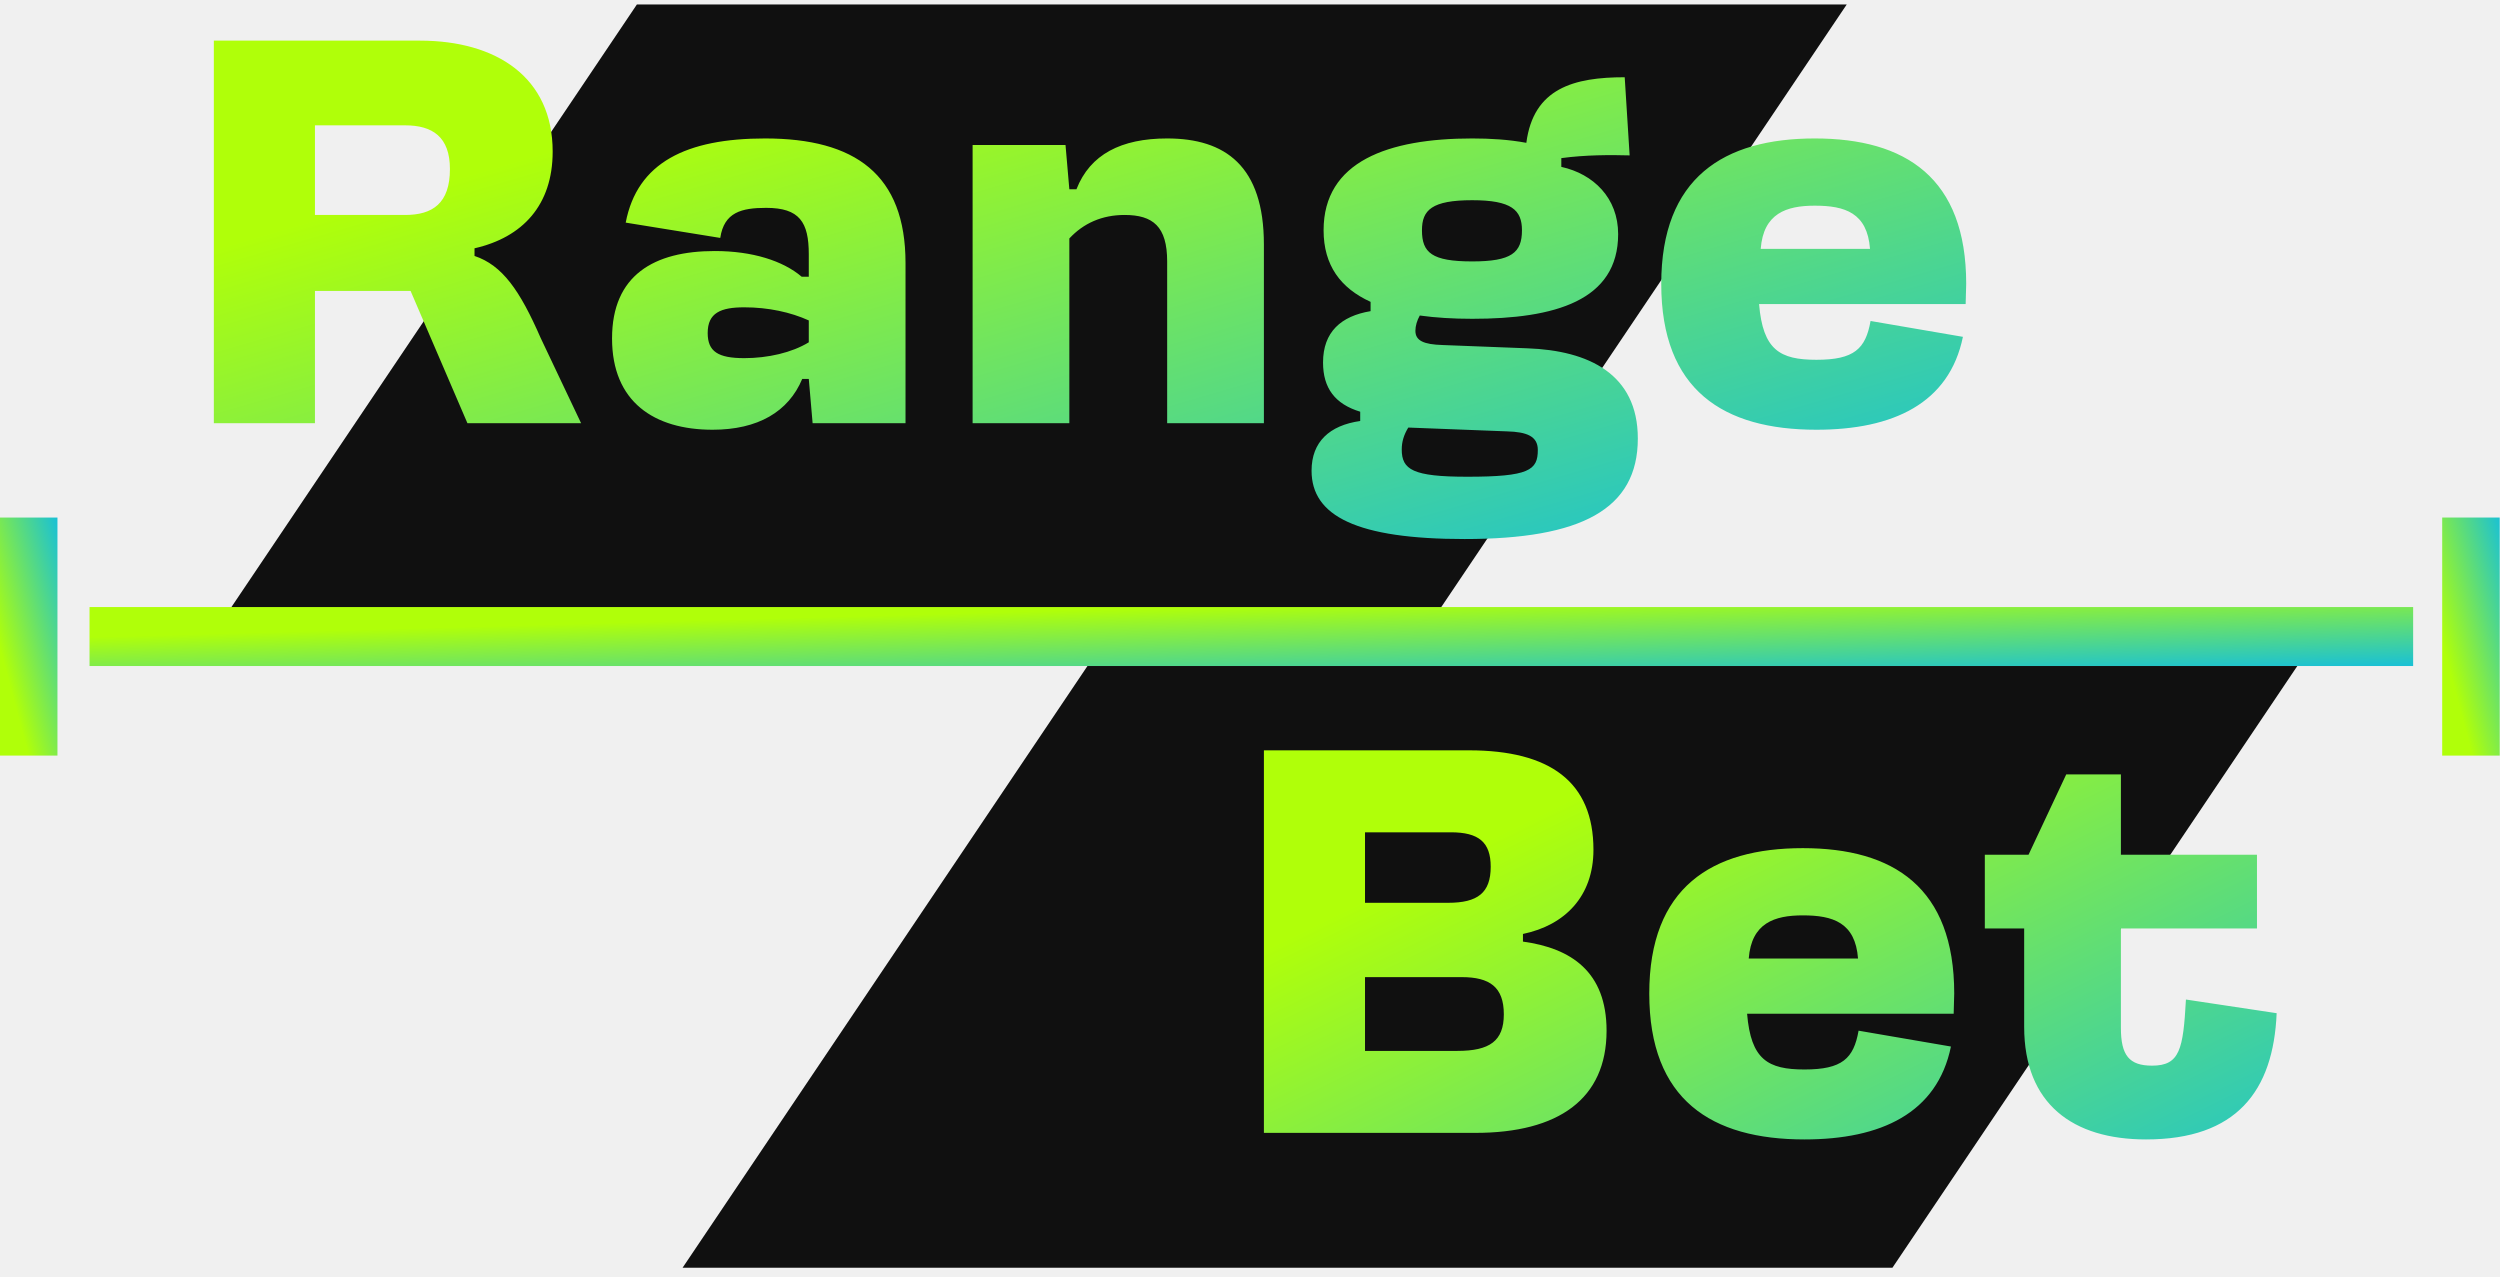
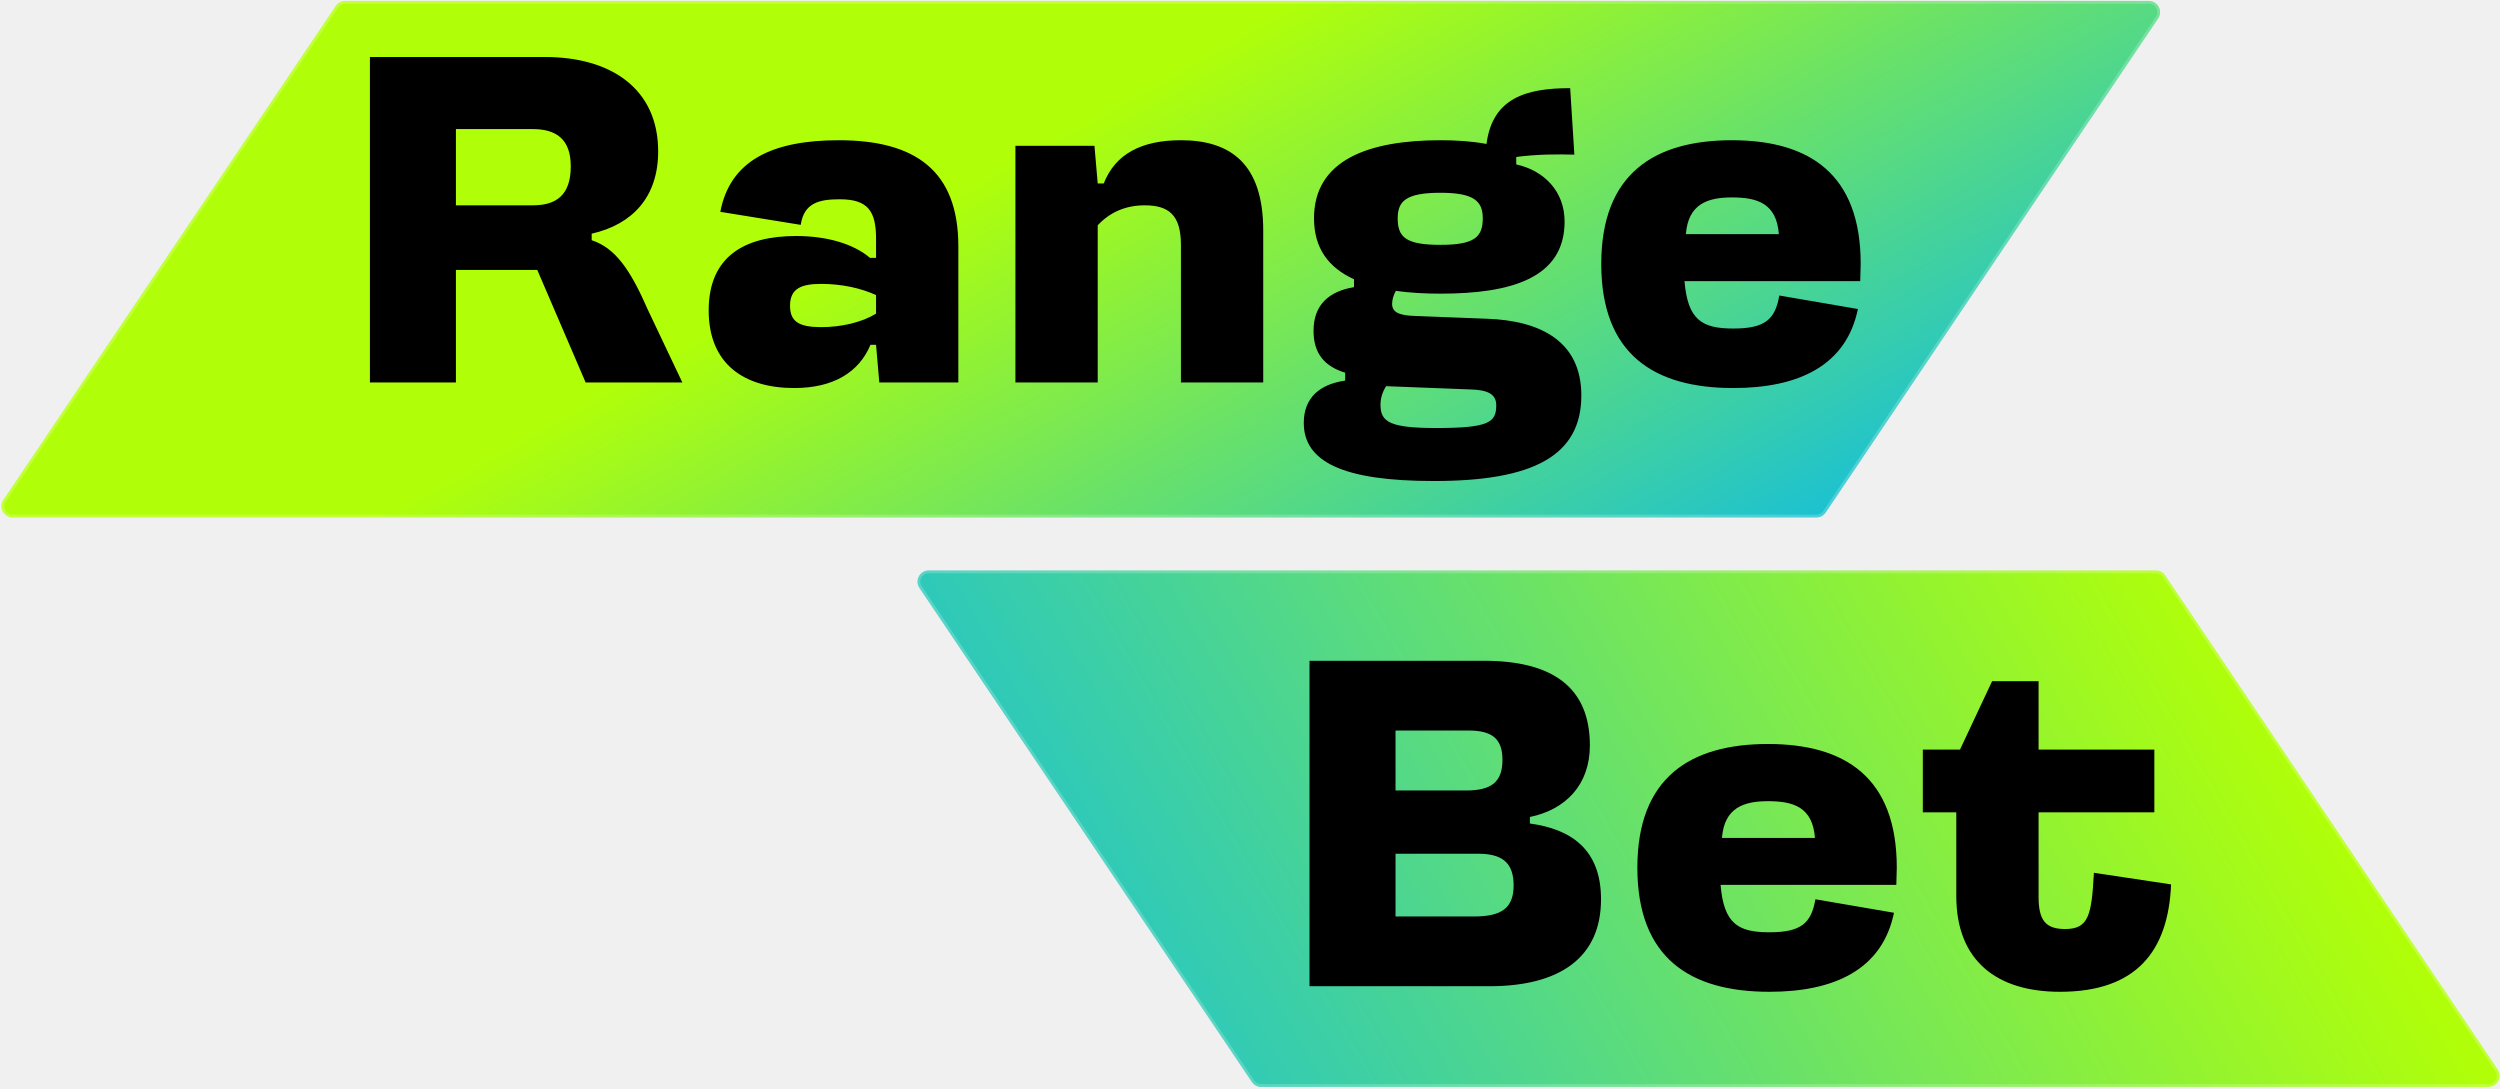
- <svg xmlns="http://www.w3.org/2000/svg" width="758" height="387" viewBox="0 0 758 387" fill="none">
-   <g clip-path="url(#clip0_3480_1419)">
-     <path d="M193.113 1.344H559.939L436.08 185.419H69.254L193.113 1.344Z" fill="#101010" />
-     <path d="M330.812 200.309H697.638L573.779 384.384H206.953L330.812 200.309Z" fill="#101010" />
-     <path d="M445.355 227.499C470.044 227.499 483.134 237.11 483.134 257.656C483.134 271.741 474.518 280.523 461.759 283.174V285.494C476.34 287.482 487.111 294.607 487.111 312.503C487.111 333.215 472.529 343.488 447.343 343.488H383.217V227.499H445.355ZM413.872 318.633H441.875C451.651 318.633 455.959 315.651 455.959 307.532C455.959 299.247 451.651 296.264 443.201 296.264H413.872V318.633ZM413.872 273.729H439.058C448.006 273.729 451.983 270.746 451.983 262.793C451.983 255.336 448.337 252.354 439.887 252.354H413.872V273.729ZM547.117 345.477C518.948 345.477 500.059 333.546 500.059 301.235C500.059 269.089 518.948 257.159 546.62 257.159C574.126 257.159 592.519 269.089 592.519 301.235L592.353 307.366H529.719C530.879 321.285 536.015 324.267 547.117 324.267C558.55 324.267 562.03 320.953 563.521 312.503L591.524 317.308C587.382 337.523 570.315 345.477 547.117 345.477ZM530.216 290.63H563.356C562.527 279.694 555.733 277.54 546.62 277.54C538.004 277.54 531.044 279.86 530.216 290.63ZM601.798 281.517V259.148H615.054L626.487 234.79H643.057V259.148H684.316V281.517H643.057V311.674C643.057 319.959 645.542 323.107 652.502 323.107C660.952 323.107 661.946 318.136 662.775 303.058L690.281 307.2C689.287 330.895 678.019 345.477 650.679 345.477C628.475 345.477 613.728 334.706 613.728 311.343V281.517H601.798Z" fill="url(#paint0_linear_3480_1419)" />
-     <path d="M127.305 12.319C150.503 12.319 167.57 23.421 167.57 45.956C167.57 62.195 158.457 71.971 143.875 75.285V77.605C152.326 80.422 157.628 88.044 163.925 102.46L176.186 128.309H141.721L124.488 88.21H95.491V128.309H64.837V12.319H127.305ZM95.491 65.177H122.831C131.116 65.177 136.419 61.698 136.419 51.259C136.419 41.482 131.116 38.003 122.831 38.003H95.491V65.177ZM216.061 130.297C198.332 130.297 185.573 121.846 185.573 102.625C185.573 83.404 198.332 76.113 216.724 76.113C228.158 76.113 237.437 79.096 243.07 83.901H245.225V77.108C245.225 67.331 242.408 63.023 232.3 63.023C224.844 63.023 219.541 64.349 218.381 72.137L189.715 67.497C193.195 49.27 208.108 41.979 231.969 41.979C259.309 41.979 274.553 52.916 274.553 79.759V128.309H246.384L245.225 114.887H243.236C239.094 124.829 229.815 130.297 216.061 130.297ZM214.57 100.968C214.57 106.602 217.718 108.59 225.672 108.59C232.797 108.59 240.088 106.933 245.225 103.785V97.157C239.756 94.672 232.963 93.18 225.672 93.18C218.547 93.18 214.57 94.837 214.57 100.968ZM323.064 43.968L324.224 57.389H326.378C330.521 46.785 339.965 41.979 353.884 41.979C371.448 41.979 383.213 50.264 383.213 74.125V128.309H353.884V79.262C353.884 68.657 349.576 65.177 340.96 65.177C334.166 65.177 328.532 67.663 324.224 72.302V128.309H294.895V43.968H323.064ZM461.46 69.817C461.46 63.686 458.312 60.703 446.382 60.703C434.12 60.703 431.137 63.686 431.137 69.817C431.137 76.611 434.12 79.262 446.382 79.262C458.312 79.262 461.46 76.611 461.46 69.817ZM397.666 142.724C397.666 133.942 403.134 128.971 412.413 127.646V124.829C404.791 122.509 401.146 117.704 401.146 109.916C401.146 100.637 406.614 95.832 415.562 94.34V91.523C406.448 87.381 401.312 80.422 401.312 69.817C401.312 48.939 420.864 41.979 446.382 41.979C451.85 41.979 457.484 42.311 462.786 43.305C464.94 26.735 477.202 23.421 492.612 23.421L494.103 47.116C488.304 46.95 480.681 46.95 473.391 47.945V50.596C483.167 52.75 490.623 60.041 490.623 70.977C490.623 91.192 471.402 96.66 446.382 96.66C440.582 96.66 435.28 96.329 430.475 95.666C429.646 97.157 429.149 98.814 429.149 100.305C429.149 103.288 431.635 104.448 437.434 104.614L463.117 105.608C481.676 106.271 496.588 113.396 496.588 132.948C496.588 154.489 479.356 163.437 444.062 163.437C411.419 163.437 397.666 156.477 397.666 142.724ZM425.007 136.262C425.007 142.393 428.321 144.547 444.89 144.547C463.614 144.547 466.266 142.559 466.266 136.428C466.266 132.285 462.952 130.96 456.986 130.794L426.995 129.634C425.669 131.788 425.007 133.942 425.007 136.262ZM550.749 130.297C522.58 130.297 503.69 118.367 503.69 86.055C503.69 53.91 522.58 41.979 550.252 41.979C577.758 41.979 596.15 53.91 596.15 86.055L595.985 92.186H533.35C534.51 106.105 539.647 109.088 550.749 109.088C562.182 109.088 565.662 105.774 567.153 97.323L595.156 102.128C591.014 122.343 573.947 130.297 550.749 130.297ZM533.847 75.451H566.987C566.159 64.514 559.365 62.36 550.252 62.36C541.635 62.36 534.676 64.68 533.847 75.451Z" fill="url(#paint1_linear_3480_1419)" />
-     <rect x="27.146" y="184.059" width="704.518" height="17.878" fill="url(#paint2_linear_3480_1419)" />
-     <rect x="-0.457" y="229.094" width="72.173" height="17.878" transform="rotate(-90 -0.457031 229.094)" fill="url(#paint3_linear_3480_1419)" />
-     <rect x="740.475" y="229.094" width="72.173" height="17.878" transform="rotate(-90 740.475 229.094)" fill="url(#paint4_linear_3480_1419)" />
-   </g>
+ <svg xmlns="http://www.w3.org/2000/svg" width="891" height="388" viewBox="0 0 891 388" fill="none">
+   <path d="M119.67 2.111C120.413 1.006 121.657 0.344 122.988 0.344H765.846C769.049 0.344 770.953 3.92 769.165 6.577L650.689 182.652C649.946 183.757 648.702 184.419 647.37 184.419L4.513 184.419C1.31 184.419 -0.594 180.843 1.194 178.186L119.67 2.111Z" fill="url(#paint0_linear_3592_1449)" />
+   <path d="M120.085 2.39C120.735 1.423 121.824 0.844 122.988 0.844H765.846C768.648 0.844 770.314 3.973 768.75 6.298L650.274 182.373C649.624 183.339 648.535 183.919 647.37 183.919L4.513 183.919C1.71 183.919 0.044 180.79 1.609 178.465L120.085 2.39Z" stroke="white" stroke-opacity="0.2" />
+   <path d="M771.683 205.076C770.94 203.971 769.696 203.309 768.364 203.309H331.007C327.804 203.309 325.9 206.885 327.688 209.542L446.164 385.617C446.907 386.721 448.151 387.384 449.483 387.384L886.84 387.383C890.043 387.383 891.947 383.807 890.159 381.15L771.683 205.076Z" fill="url(#paint1_linear_3592_1449)" />
+   <path d="M768.364 203.809C769.529 203.809 770.618 204.388 771.268 205.355L889.744 381.43C891.308 383.754 889.642 386.883 886.84 386.883L449.483 386.884C448.318 386.884 447.229 386.304 446.579 385.338L328.103 209.262C326.539 206.938 328.205 203.809 331.007 203.809H768.364Z" stroke="white" stroke-opacity="0.2" />
+   <path d="M528.849 235.499C553.538 235.499 566.628 245.11 566.628 265.656C566.628 279.741 558.012 288.523 545.253 291.174V293.494C559.834 295.482 570.605 302.607 570.605 320.503C570.605 341.215 556.023 351.488 530.837 351.488H466.712V235.499H528.849ZM497.366 326.633H525.369C535.145 326.633 539.453 323.651 539.453 315.532C539.453 307.247 535.145 304.264 526.695 304.264H497.366V326.633ZM497.366 281.729H522.552C531.5 281.729 535.477 278.746 535.477 270.793C535.477 263.336 531.831 260.354 523.381 260.354H497.366V281.729ZM630.611 353.477C602.442 353.477 583.553 341.546 583.553 309.235C583.553 277.089 602.442 265.159 630.114 265.159C657.62 265.159 676.013 277.089 676.013 309.235L675.847 315.366H613.213C614.373 329.285 619.509 332.267 630.611 332.267C642.044 332.267 645.524 328.953 647.015 320.503L675.018 325.308C670.876 345.523 653.809 353.477 630.611 353.477ZM613.71 298.63H646.85C646.021 287.694 639.228 285.54 630.114 285.54C621.498 285.54 614.538 287.86 613.71 298.63ZM685.292 289.517V267.148H698.548L709.981 242.79H726.551V267.148H767.81V289.517H726.551V319.674C726.551 327.959 729.036 331.107 735.996 331.107C744.446 331.107 745.441 326.136 746.269 311.058L773.775 315.2C772.781 338.895 761.513 353.477 734.173 353.477C711.969 353.477 697.222 342.706 697.222 319.343V289.517H685.292Z" fill="black" />
+   <path d="M194.305 20.319C217.503 20.319 234.57 31.421 234.57 53.956C234.57 70.195 225.457 79.971 210.875 83.285V85.605C219.326 88.422 224.628 96.044 230.925 110.46L243.186 136.309H208.721L191.488 96.21H162.491V136.309H131.837V20.319H194.305ZM162.491 73.177H189.831C198.116 73.177 203.419 69.698 203.419 59.259C203.419 49.482 198.116 46.003 189.831 46.003H162.491V73.177ZM283.061 138.297C265.332 138.297 252.573 129.846 252.573 110.625C252.573 91.404 265.332 84.113 283.724 84.113C295.158 84.113 304.437 87.096 310.07 91.901H312.225V85.108C312.225 75.331 309.408 71.023 299.3 71.023C291.844 71.023 286.541 72.349 285.381 80.137L256.715 75.497C260.195 57.27 275.108 49.979 298.969 49.979C326.309 49.979 341.553 60.916 341.553 87.759V136.309H313.384L312.225 122.887H310.236C306.094 132.829 296.815 138.297 283.061 138.297ZM281.57 108.968C281.57 114.602 284.718 116.59 292.672 116.59C299.797 116.59 307.088 114.933 312.225 111.785V105.157C306.756 102.672 299.963 101.18 292.672 101.18C285.547 101.18 281.57 102.837 281.57 108.968ZM390.064 51.968L391.224 65.389H393.378C397.521 54.785 406.965 49.979 420.884 49.979C438.448 49.979 450.213 58.264 450.213 82.125V136.309H420.884V87.262C420.884 76.657 416.576 73.177 407.96 73.177C401.166 73.177 395.532 75.663 391.224 80.302V136.309H361.895V51.968H390.064ZM528.46 77.817C528.46 71.686 525.312 68.703 513.382 68.703C501.12 68.703 498.137 71.686 498.137 77.817C498.137 84.611 501.12 87.262 513.382 87.262C525.312 87.262 528.46 84.611 528.46 77.817ZM464.666 150.724C464.666 141.942 470.134 136.971 479.413 135.646V132.829C471.791 130.509 468.146 125.704 468.146 117.916C468.146 108.637 473.614 103.832 482.562 102.34V99.523C473.448 95.381 468.312 88.422 468.312 77.817C468.312 56.939 487.864 49.979 513.382 49.979C518.85 49.979 524.484 50.311 529.786 51.305C531.94 34.735 544.202 31.421 559.612 31.421L561.103 55.116C555.304 54.95 547.681 54.95 540.391 55.945V58.596C550.167 60.75 557.623 68.041 557.623 78.977C557.623 99.192 538.402 104.66 513.382 104.66C507.582 104.66 502.28 104.329 497.475 103.666C496.646 105.157 496.149 106.814 496.149 108.305C496.149 111.288 498.635 112.448 504.434 112.614L530.117 113.608C548.676 114.271 563.588 121.396 563.588 140.948C563.588 162.489 546.356 171.437 511.062 171.437C478.419 171.437 464.666 164.477 464.666 150.724ZM492.007 144.262C492.007 150.393 495.321 152.547 511.89 152.547C530.614 152.547 533.266 150.559 533.266 144.428C533.266 140.285 529.952 138.96 523.986 138.794L493.995 137.634C492.669 139.788 492.007 141.942 492.007 144.262ZM617.749 138.297C589.58 138.297 570.69 126.367 570.69 94.055C570.69 61.91 589.58 49.979 617.252 49.979C644.758 49.979 663.15 61.91 663.15 94.055L662.985 100.186H600.35C601.51 114.105 606.647 117.088 617.749 117.088C629.182 117.088 632.662 113.774 634.153 105.323L662.156 110.128C658.014 130.343 640.947 138.297 617.749 138.297ZM600.847 83.451H633.987C633.159 72.514 626.365 70.36 617.252 70.36C608.635 70.36 601.676 72.68 600.847 83.451Z" fill="black" />
  <defs>
-     <linearGradient id="paint0_linear_3480_1419" x1="539.249" y1="211.273" x2="643.916" y2="424.421" gradientUnits="userSpaceOnUse">
+     <linearGradient id="paint0_linear_3592_1449" x1="462" y1="0" x2="605.043" y2="254.212" gradientUnits="userSpaceOnUse">
      <stop stop-color="#B0FF09" />
      <stop offset="1" stop-color="#05B8F1" />
    </linearGradient>
-     <linearGradient id="paint1_linear_3480_1419" x1="336.605" y1="-3.906" x2="407.665" y2="239.931" gradientUnits="userSpaceOnUse">
+     <linearGradient id="paint1_linear_3592_1449" x1="881" y1="380" x2="434.994" y2="638.351" gradientUnits="userSpaceOnUse">
      <stop stop-color="#B0FF09" />
      <stop offset="1" stop-color="#05B8F1" />
    </linearGradient>
-     <linearGradient id="paint2_linear_3480_1419" x1="391.16" y1="183.193" x2="392.027" y2="214.911" gradientUnits="userSpaceOnUse">
-       <stop stop-color="#B0FF09" />
-       <stop offset="1" stop-color="#05B8F1" />
-     </linearGradient>
-     <linearGradient id="paint3_linear_3480_1419" x1="36.834" y1="228.228" x2="44.743" y2="257.858" gradientUnits="userSpaceOnUse">
-       <stop stop-color="#B0FF09" />
-       <stop offset="1" stop-color="#05B8F1" />
-     </linearGradient>
-     <linearGradient id="paint4_linear_3480_1419" x1="777.765" y1="228.228" x2="785.675" y2="257.858" gradientUnits="userSpaceOnUse">
-       <stop stop-color="#B0FF09" />
-       <stop offset="1" stop-color="#05B8F1" />
-     </linearGradient>
-     <clipPath id="clip0_3480_1419">
-       <rect width="757.908" height="386.492" fill="white" />
-     </clipPath>
  </defs>
</svg>
